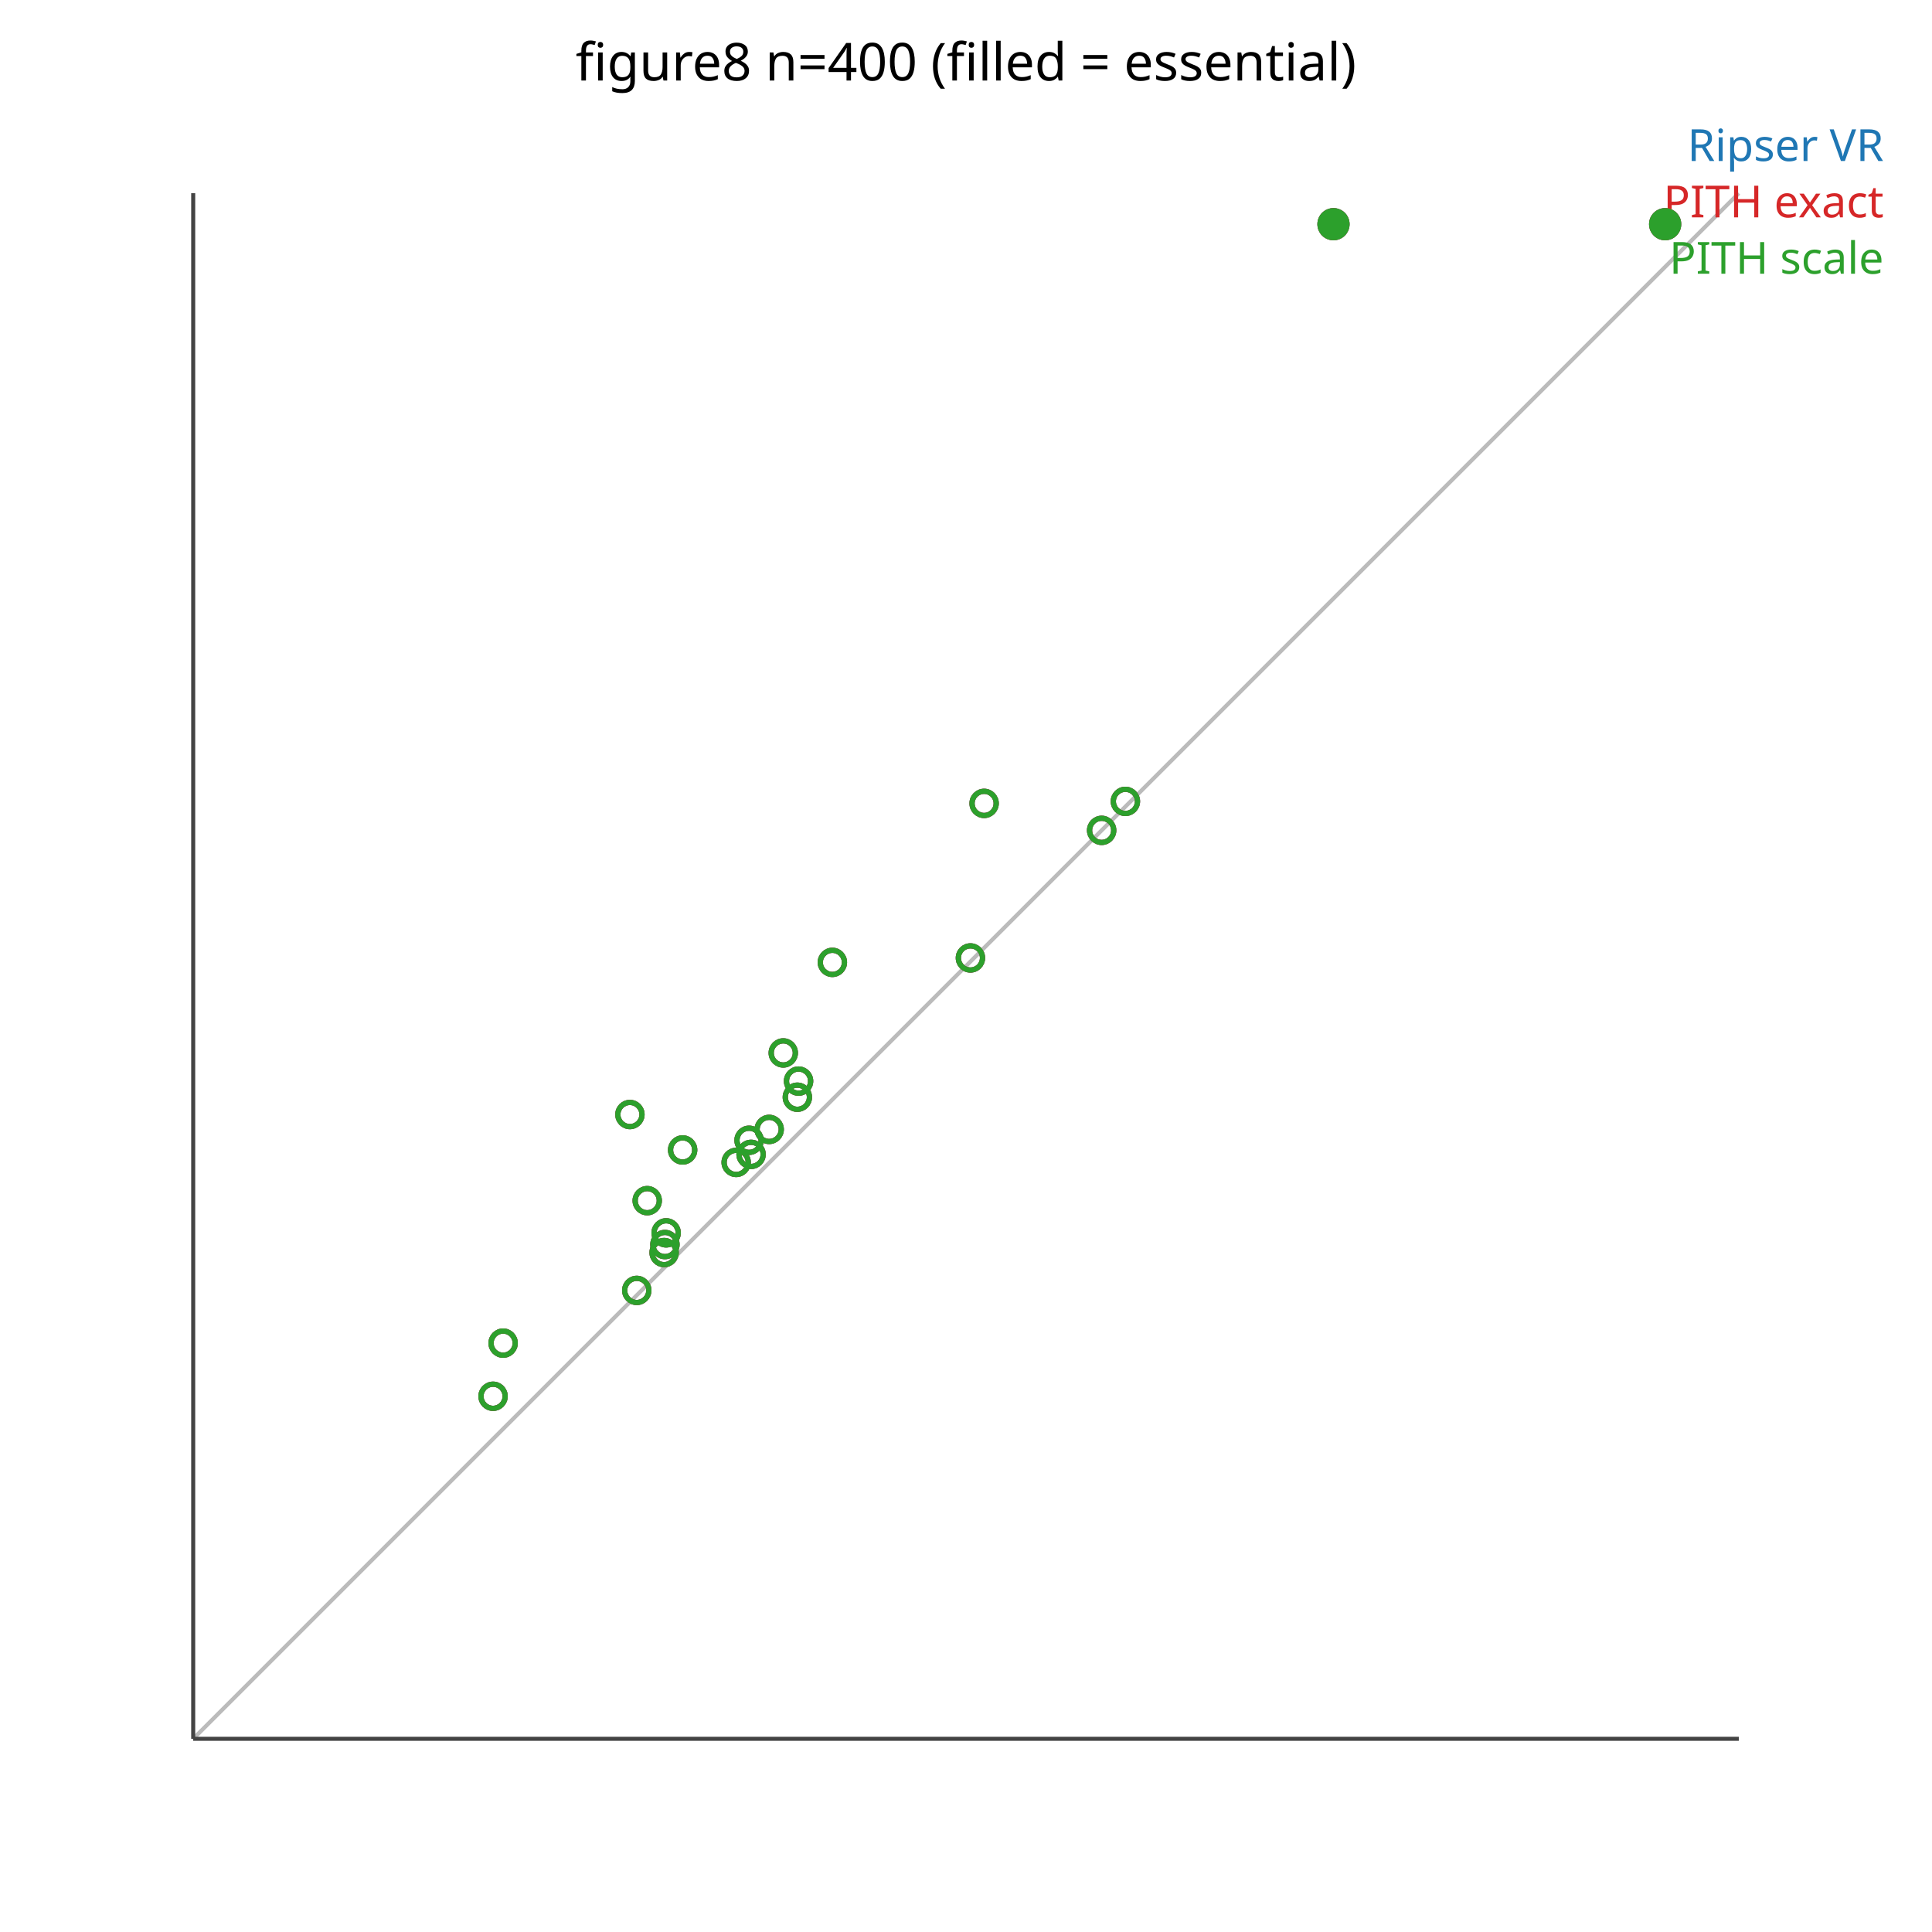
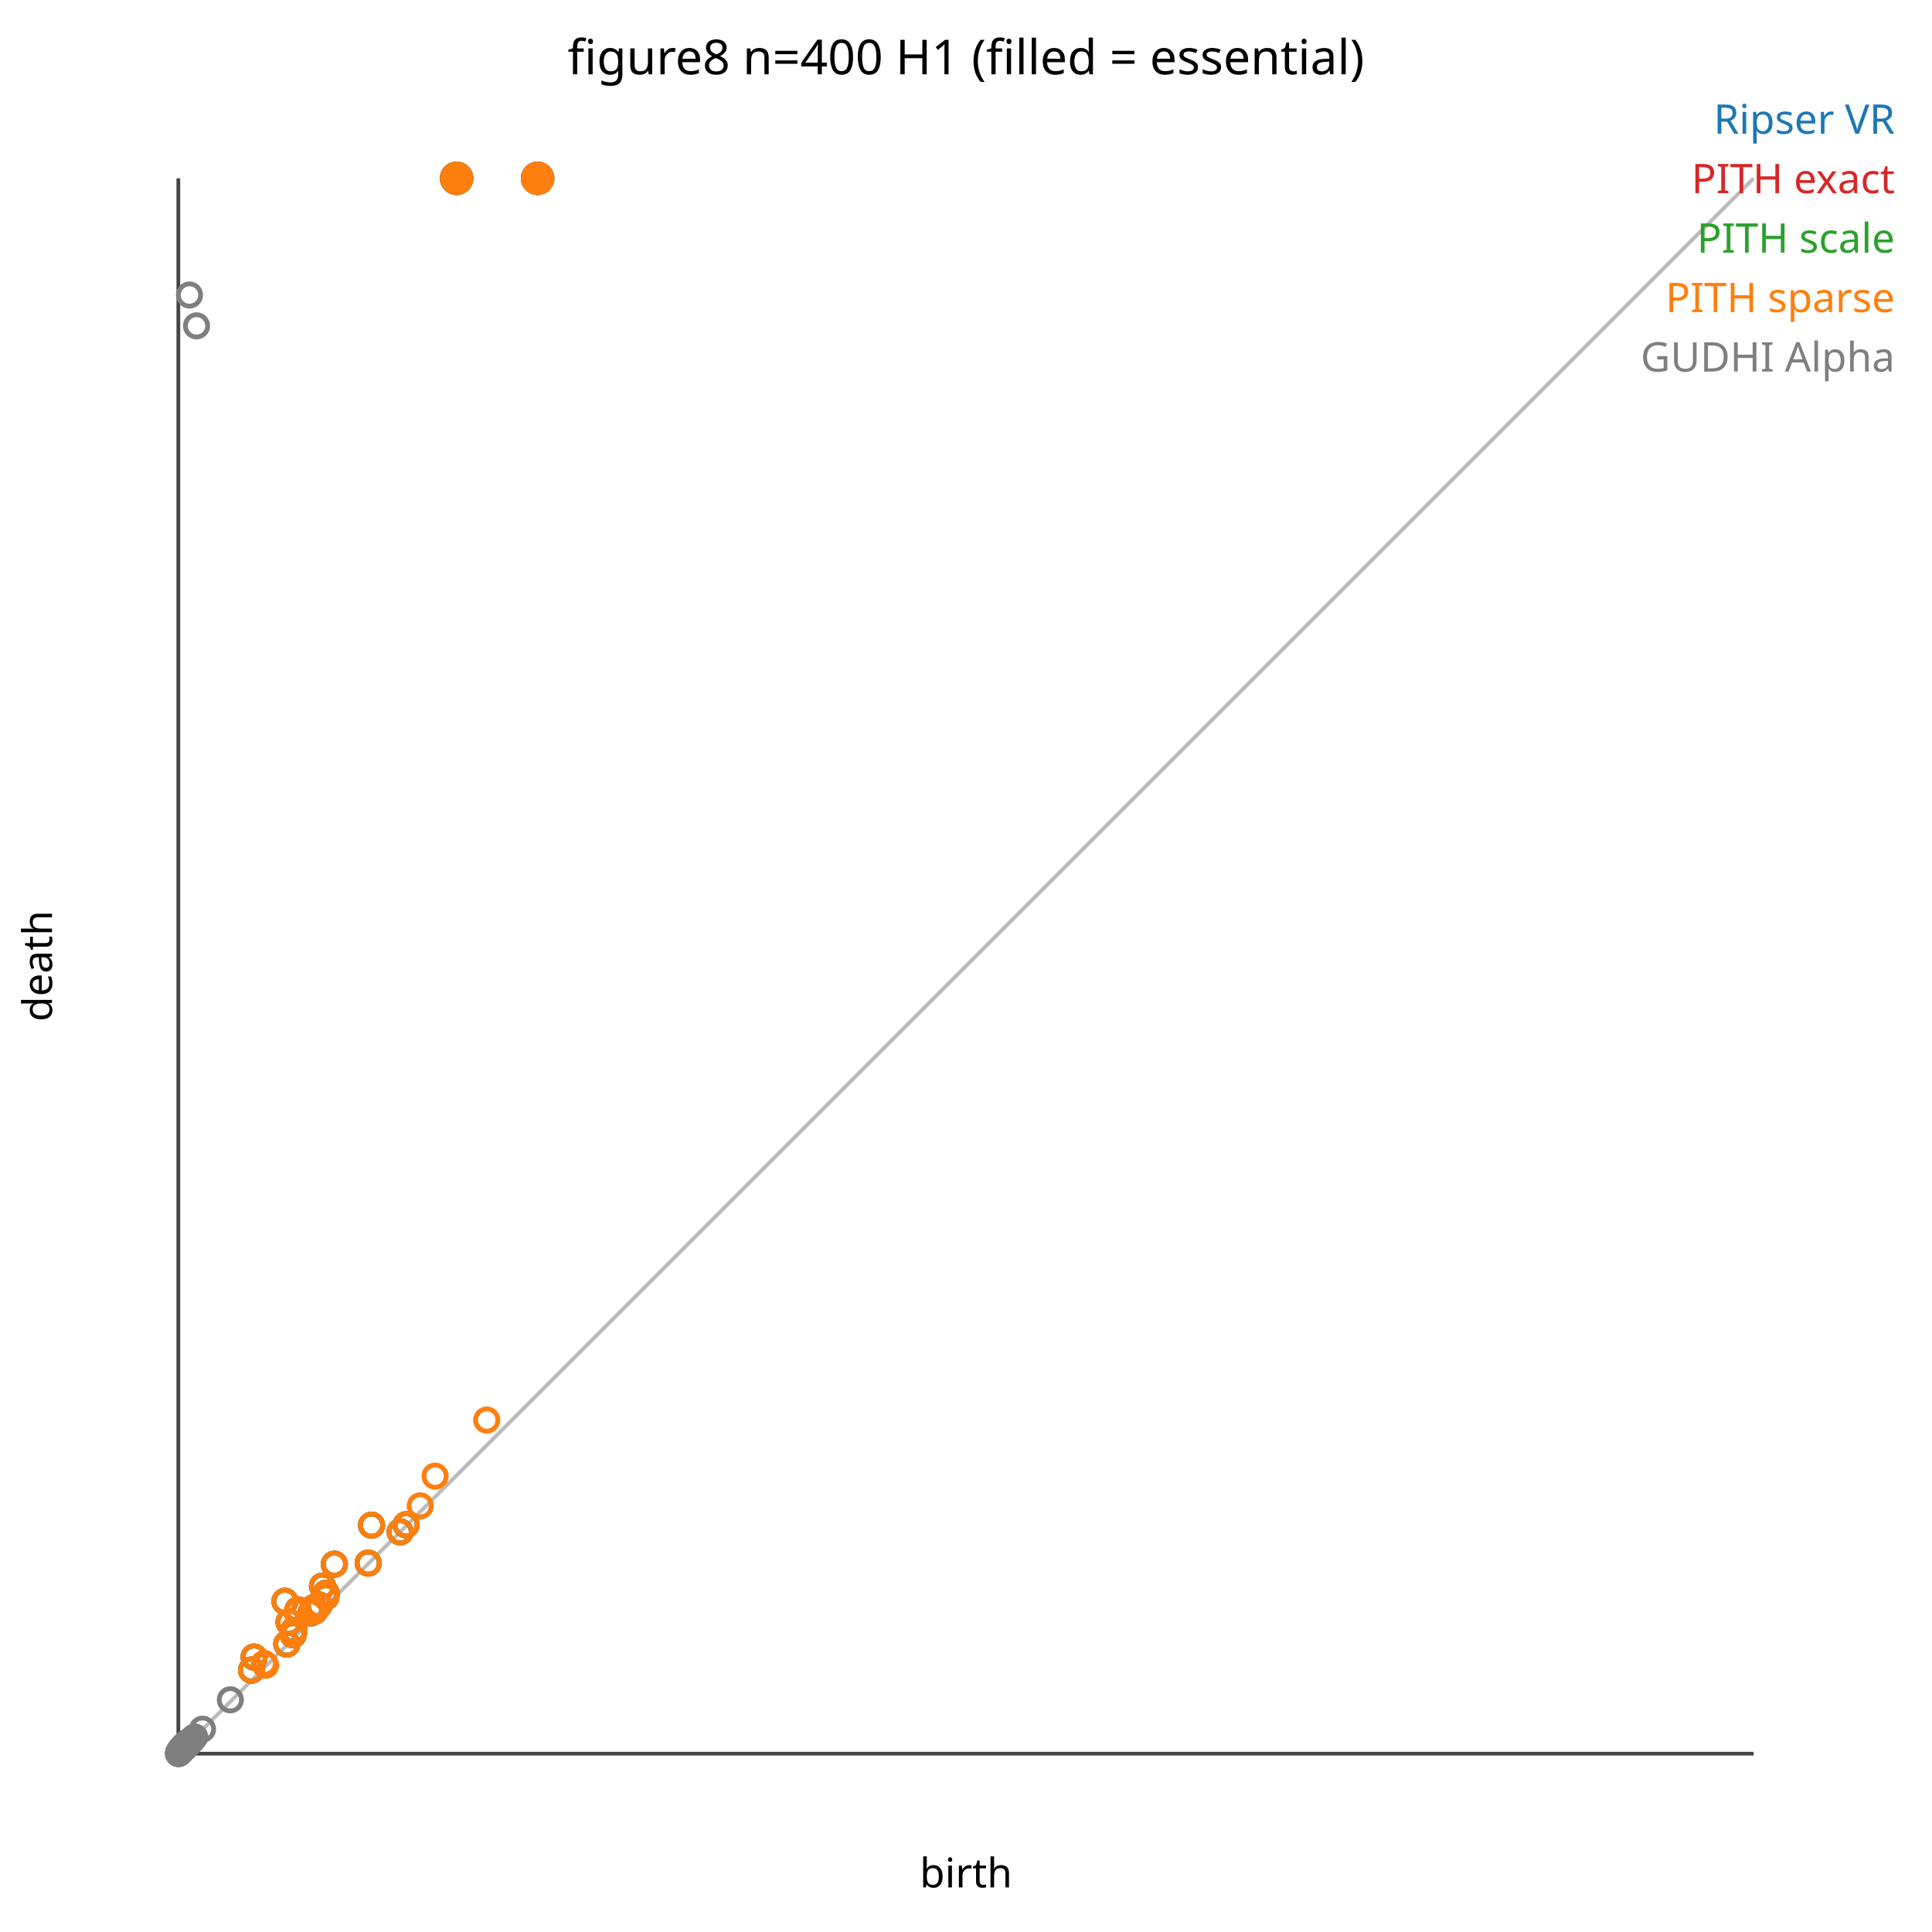
- <svg xmlns="http://www.w3.org/2000/svg" width="480" height="480" font-family="sans-serif">
-   <rect width="480" height="480" fill="white" />
-   <text x="240.0" y="20" text-anchor="middle" font-size="13">figure8 n=400  (filled = essential)</text>
-   <line x1="48.0" y1="432.0" x2="432.0" y2="48.0" stroke="#bbb" />
-   <line x1="48.0" y1="432.0" x2="432.0" y2="432.0" stroke="#444" />
-   <line x1="48.0" y1="432.0" x2="48.0" y2="48.0" stroke="#444" />
-   <circle cx="413.7" cy="55.7" r="4" fill="#1f77b4" />
-   <circle cx="331.3" cy="55.7" r="4" fill="#1f77b4" />
-   <circle cx="279.6" cy="199.1" r="3" fill="none" stroke="#1f77b4" stroke-width="1.3" />
-   <circle cx="273.7" cy="206.3" r="3" fill="none" stroke="#1f77b4" stroke-width="1.3" />
-   <circle cx="244.5" cy="199.6" r="3" fill="none" stroke="#1f77b4" stroke-width="1.3" />
-   <circle cx="241.1" cy="238.0" r="3" fill="none" stroke="#1f77b4" stroke-width="1.3" />
-   <circle cx="206.8" cy="239.1" r="3" fill="none" stroke="#1f77b4" stroke-width="1.3" />
-   <circle cx="198.4" cy="268.6" r="3" fill="none" stroke="#1f77b4" stroke-width="1.3" />
-   <circle cx="198.1" cy="272.6" r="3" fill="none" stroke="#1f77b4" stroke-width="1.3" />
-   <circle cx="194.6" cy="261.6" r="3" fill="none" stroke="#1f77b4" stroke-width="1.3" />
-   <circle cx="191.1" cy="280.6" r="3" fill="none" stroke="#1f77b4" stroke-width="1.3" />
-   <circle cx="186.6" cy="286.8" r="3" fill="none" stroke="#1f77b4" stroke-width="1.3" />
-   <circle cx="186.1" cy="283.3" r="3" fill="none" stroke="#1f77b4" stroke-width="1.3" />
-   <circle cx="182.9" cy="288.8" r="3" fill="none" stroke="#1f77b4" stroke-width="1.3" />
-   <circle cx="169.6" cy="285.7" r="3" fill="none" stroke="#1f77b4" stroke-width="1.3" />
-   <circle cx="165.5" cy="306.3" r="3" fill="none" stroke="#1f77b4" stroke-width="1.3" />
-   <circle cx="165.2" cy="309.2" r="3" fill="none" stroke="#1f77b4" stroke-width="1.3" />
-   <circle cx="165.0" cy="311.2" r="3" fill="none" stroke="#1f77b4" stroke-width="1.3" />
-   <circle cx="160.8" cy="298.3" r="3" fill="none" stroke="#1f77b4" stroke-width="1.3" />
-   <circle cx="158.2" cy="320.6" r="3" fill="none" stroke="#1f77b4" stroke-width="1.3" />
-   <circle cx="156.5" cy="276.9" r="3" fill="none" stroke="#1f77b4" stroke-width="1.3" />
-   <circle cx="125.0" cy="333.7" r="3" fill="none" stroke="#1f77b4" stroke-width="1.3" />
-   <circle cx="122.5" cy="346.9" r="3" fill="none" stroke="#1f77b4" stroke-width="1.3" />
-   <text x="468" y="40" text-anchor="end" font-size="11" fill="#1f77b4">Ripser VR</text>
-   <circle cx="122.5" cy="346.9" r="3" fill="none" stroke="#d62728" stroke-width="1.3" />
-   <circle cx="125.0" cy="333.7" r="3" fill="none" stroke="#d62728" stroke-width="1.3" />
-   <circle cx="156.5" cy="276.9" r="3" fill="none" stroke="#d62728" stroke-width="1.3" />
-   <circle cx="158.2" cy="320.6" r="3" fill="none" stroke="#d62728" stroke-width="1.3" />
-   <circle cx="160.8" cy="298.3" r="3" fill="none" stroke="#d62728" stroke-width="1.3" />
-   <circle cx="165.0" cy="311.2" r="3" fill="none" stroke="#d62728" stroke-width="1.3" />
-   <circle cx="165.2" cy="309.2" r="3" fill="none" stroke="#d62728" stroke-width="1.3" />
-   <circle cx="165.5" cy="306.3" r="3" fill="none" stroke="#d62728" stroke-width="1.3" />
-   <circle cx="169.6" cy="285.7" r="3" fill="none" stroke="#d62728" stroke-width="1.3" />
-   <circle cx="182.9" cy="288.8" r="3" fill="none" stroke="#d62728" stroke-width="1.3" />
-   <circle cx="186.1" cy="283.3" r="3" fill="none" stroke="#d62728" stroke-width="1.3" />
-   <circle cx="186.6" cy="286.8" r="3" fill="none" stroke="#d62728" stroke-width="1.3" />
-   <circle cx="191.1" cy="280.6" r="3" fill="none" stroke="#d62728" stroke-width="1.3" />
-   <circle cx="194.6" cy="261.6" r="3" fill="none" stroke="#d62728" stroke-width="1.3" />
-   <circle cx="198.1" cy="272.6" r="3" fill="none" stroke="#d62728" stroke-width="1.3" />
-   <circle cx="198.4" cy="268.6" r="3" fill="none" stroke="#d62728" stroke-width="1.3" />
-   <circle cx="206.8" cy="239.1" r="3" fill="none" stroke="#d62728" stroke-width="1.3" />
-   <circle cx="241.1" cy="238.0" r="3" fill="none" stroke="#d62728" stroke-width="1.3" />
-   <circle cx="244.5" cy="199.6" r="3" fill="none" stroke="#d62728" stroke-width="1.3" />
-   <circle cx="273.7" cy="206.3" r="3" fill="none" stroke="#d62728" stroke-width="1.3" />
-   <circle cx="279.6" cy="199.1" r="3" fill="none" stroke="#d62728" stroke-width="1.3" />
-   <circle cx="331.3" cy="55.7" r="4" fill="#d62728" />
-   <circle cx="413.7" cy="55.7" r="4" fill="#d62728" />
-   <text x="468" y="54" text-anchor="end" font-size="11" fill="#d62728">PITH exact</text>
-   <circle cx="122.5" cy="346.9" r="3" fill="none" stroke="#2ca02c" stroke-width="1.3" />
-   <circle cx="125.0" cy="333.7" r="3" fill="none" stroke="#2ca02c" stroke-width="1.3" />
-   <circle cx="156.5" cy="276.9" r="3" fill="none" stroke="#2ca02c" stroke-width="1.3" />
-   <circle cx="158.2" cy="320.6" r="3" fill="none" stroke="#2ca02c" stroke-width="1.3" />
-   <circle cx="160.8" cy="298.3" r="3" fill="none" stroke="#2ca02c" stroke-width="1.3" />
-   <circle cx="165.0" cy="311.2" r="3" fill="none" stroke="#2ca02c" stroke-width="1.3" />
-   <circle cx="165.2" cy="309.2" r="3" fill="none" stroke="#2ca02c" stroke-width="1.3" />
-   <circle cx="165.5" cy="306.3" r="3" fill="none" stroke="#2ca02c" stroke-width="1.3" />
-   <circle cx="169.6" cy="285.7" r="3" fill="none" stroke="#2ca02c" stroke-width="1.3" />
-   <circle cx="182.9" cy="288.8" r="3" fill="none" stroke="#2ca02c" stroke-width="1.3" />
-   <circle cx="186.1" cy="283.3" r="3" fill="none" stroke="#2ca02c" stroke-width="1.3" />
-   <circle cx="186.6" cy="286.8" r="3" fill="none" stroke="#2ca02c" stroke-width="1.3" />
-   <circle cx="191.1" cy="280.6" r="3" fill="none" stroke="#2ca02c" stroke-width="1.3" />
-   <circle cx="194.6" cy="261.6" r="3" fill="none" stroke="#2ca02c" stroke-width="1.3" />
-   <circle cx="198.1" cy="272.6" r="3" fill="none" stroke="#2ca02c" stroke-width="1.3" />
-   <circle cx="198.4" cy="268.6" r="3" fill="none" stroke="#2ca02c" stroke-width="1.3" />
-   <circle cx="206.8" cy="239.1" r="3" fill="none" stroke="#2ca02c" stroke-width="1.3" />
-   <circle cx="241.1" cy="238.0" r="3" fill="none" stroke="#2ca02c" stroke-width="1.3" />
-   <circle cx="244.5" cy="199.6" r="3" fill="none" stroke="#2ca02c" stroke-width="1.3" />
-   <circle cx="273.7" cy="206.3" r="3" fill="none" stroke="#2ca02c" stroke-width="1.3" />
-   <circle cx="279.6" cy="199.1" r="3" fill="none" stroke="#2ca02c" stroke-width="1.3" />
-   <circle cx="331.3" cy="55.7" r="4" fill="#2ca02c" />
-   <circle cx="413.7" cy="55.7" r="4" fill="#2ca02c" />
-   <text x="468" y="68" text-anchor="end" font-size="11" fill="#2ca02c">PITH scale</text>
+ <svg xmlns="http://www.w3.org/2000/svg" width="520" height="520" font-family="sans-serif">
+   <rect width="520" height="520" fill="white" />
+   <text x="260.0" y="20" text-anchor="middle" font-size="13">figure8 n=400 H1  (filled = essential)</text>
+   <line x1="48.0" y1="472.0" x2="472.0" y2="48.0" stroke="#bbb" />
+   <line x1="48.0" y1="472.0" x2="472.0" y2="472.0" stroke="#444" />
+   <line x1="48.0" y1="472.0" x2="48.0" y2="48.0" stroke="#444" />
+   <text x="260.0" y="508" text-anchor="middle" font-size="11">birth</text>
+   <text x="14" y="260.0" text-anchor="middle" font-size="11" transform="rotate(-90 14 260.0)">death</text>
+   <circle cx="144.7" cy="48.0" r="4.5" fill="#1f77b4" />
+   <circle cx="122.9" cy="48.0" r="4.5" fill="#1f77b4" />
+   <circle cx="109.3" cy="410.4" r="3" fill="none" stroke="#1f77b4" stroke-width="1.3" />
+   <circle cx="107.7" cy="412.3" r="3" fill="none" stroke="#1f77b4" stroke-width="1.3" />
+   <circle cx="100.0" cy="410.5" r="3" fill="none" stroke="#1f77b4" stroke-width="1.3" />
+   <circle cx="99.1" cy="420.7" r="3" fill="none" stroke="#1f77b4" stroke-width="1.3" />
+   <circle cx="90.0" cy="421.0" r="3" fill="none" stroke="#1f77b4" stroke-width="1.3" />
+   <circle cx="87.8" cy="428.8" r="3" fill="none" stroke="#1f77b4" stroke-width="1.3" />
+   <circle cx="87.7" cy="429.8" r="3" fill="none" stroke="#1f77b4" stroke-width="1.3" />
+   <circle cx="86.8" cy="426.9" r="3" fill="none" stroke="#1f77b4" stroke-width="1.3" />
+   <circle cx="85.9" cy="432.0" r="3" fill="none" stroke="#1f77b4" stroke-width="1.3" />
+   <circle cx="84.7" cy="433.6" r="3" fill="none" stroke="#1f77b4" stroke-width="1.3" />
+   <circle cx="84.5" cy="432.7" r="3" fill="none" stroke="#1f77b4" stroke-width="1.3" />
+   <circle cx="83.7" cy="434.1" r="3" fill="none" stroke="#1f77b4" stroke-width="1.3" />
+   <circle cx="80.2" cy="433.3" r="3" fill="none" stroke="#1f77b4" stroke-width="1.3" />
+   <circle cx="79.1" cy="438.8" r="3" fill="none" stroke="#1f77b4" stroke-width="1.3" />
+   <circle cx="79.0" cy="439.5" r="3" fill="none" stroke="#1f77b4" stroke-width="1.3" />
+   <circle cx="78.9" cy="440.0" r="3" fill="none" stroke="#1f77b4" stroke-width="1.3" />
+   <circle cx="77.8" cy="436.6" r="3" fill="none" stroke="#1f77b4" stroke-width="1.3" />
+   <circle cx="77.2" cy="442.5" r="3" fill="none" stroke="#1f77b4" stroke-width="1.3" />
+   <circle cx="76.7" cy="431.0" r="3" fill="none" stroke="#1f77b4" stroke-width="1.3" />
+   <circle cx="68.4" cy="446.0" r="3" fill="none" stroke="#1f77b4" stroke-width="1.3" />
+   <circle cx="67.7" cy="449.5" r="3" fill="none" stroke="#1f77b4" stroke-width="1.3" />
+   <text x="510" y="36" text-anchor="end" font-size="11" fill="#1f77b4">Ripser VR</text>
+   <circle cx="67.7" cy="449.5" r="3" fill="none" stroke="#d62728" stroke-width="1.3" />
+   <circle cx="68.4" cy="446.0" r="3" fill="none" stroke="#d62728" stroke-width="1.3" />
+   <circle cx="76.7" cy="431.0" r="3" fill="none" stroke="#d62728" stroke-width="1.3" />
+   <circle cx="77.2" cy="442.5" r="3" fill="none" stroke="#d62728" stroke-width="1.3" />
+   <circle cx="77.8" cy="436.6" r="3" fill="none" stroke="#d62728" stroke-width="1.3" />
+   <circle cx="78.9" cy="440.0" r="3" fill="none" stroke="#d62728" stroke-width="1.3" />
+   <circle cx="79.0" cy="439.5" r="3" fill="none" stroke="#d62728" stroke-width="1.3" />
+   <circle cx="79.1" cy="438.8" r="3" fill="none" stroke="#d62728" stroke-width="1.3" />
+   <circle cx="80.2" cy="433.3" r="3" fill="none" stroke="#d62728" stroke-width="1.3" />
+   <circle cx="83.7" cy="434.1" r="3" fill="none" stroke="#d62728" stroke-width="1.3" />
+   <circle cx="84.5" cy="432.7" r="3" fill="none" stroke="#d62728" stroke-width="1.3" />
+   <circle cx="84.7" cy="433.6" r="3" fill="none" stroke="#d62728" stroke-width="1.3" />
+   <circle cx="85.9" cy="432.0" r="3" fill="none" stroke="#d62728" stroke-width="1.3" />
+   <circle cx="86.8" cy="426.9" r="3" fill="none" stroke="#d62728" stroke-width="1.3" />
+   <circle cx="87.7" cy="429.8" r="3" fill="none" stroke="#d62728" stroke-width="1.3" />
+   <circle cx="87.8" cy="428.8" r="3" fill="none" stroke="#d62728" stroke-width="1.3" />
+   <circle cx="90.0" cy="421.0" r="3" fill="none" stroke="#d62728" stroke-width="1.3" />
+   <circle cx="99.1" cy="420.7" r="3" fill="none" stroke="#d62728" stroke-width="1.3" />
+   <circle cx="100.0" cy="410.5" r="3" fill="none" stroke="#d62728" stroke-width="1.3" />
+   <circle cx="107.7" cy="412.3" r="3" fill="none" stroke="#d62728" stroke-width="1.3" />
+   <circle cx="109.3" cy="410.4" r="3" fill="none" stroke="#d62728" stroke-width="1.3" />
+   <circle cx="122.9" cy="48.0" r="4.5" fill="#d62728" />
+   <circle cx="144.7" cy="48.0" r="4.5" fill="#d62728" />
+   <text x="510" y="52" text-anchor="end" font-size="11" fill="#d62728">PITH exact</text>
+   <circle cx="67.7" cy="449.5" r="3" fill="none" stroke="#2ca02c" stroke-width="1.3" />
+   <circle cx="68.4" cy="446.0" r="3" fill="none" stroke="#2ca02c" stroke-width="1.3" />
+   <circle cx="76.7" cy="431.0" r="3" fill="none" stroke="#2ca02c" stroke-width="1.3" />
+   <circle cx="77.2" cy="442.5" r="3" fill="none" stroke="#2ca02c" stroke-width="1.3" />
+   <circle cx="77.8" cy="436.6" r="3" fill="none" stroke="#2ca02c" stroke-width="1.3" />
+   <circle cx="78.9" cy="440.0" r="3" fill="none" stroke="#2ca02c" stroke-width="1.3" />
+   <circle cx="79.0" cy="439.5" r="3" fill="none" stroke="#2ca02c" stroke-width="1.3" />
+   <circle cx="79.1" cy="438.8" r="3" fill="none" stroke="#2ca02c" stroke-width="1.3" />
+   <circle cx="80.2" cy="433.3" r="3" fill="none" stroke="#2ca02c" stroke-width="1.3" />
+   <circle cx="83.7" cy="434.1" r="3" fill="none" stroke="#2ca02c" stroke-width="1.3" />
+   <circle cx="84.5" cy="432.7" r="3" fill="none" stroke="#2ca02c" stroke-width="1.3" />
+   <circle cx="84.7" cy="433.6" r="3" fill="none" stroke="#2ca02c" stroke-width="1.3" />
+   <circle cx="85.9" cy="432.0" r="3" fill="none" stroke="#2ca02c" stroke-width="1.3" />
+   <circle cx="86.8" cy="426.9" r="3" fill="none" stroke="#2ca02c" stroke-width="1.3" />
+   <circle cx="87.7" cy="429.8" r="3" fill="none" stroke="#2ca02c" stroke-width="1.3" />
+   <circle cx="87.8" cy="428.8" r="3" fill="none" stroke="#2ca02c" stroke-width="1.3" />
+   <circle cx="90.0" cy="421.0" r="3" fill="none" stroke="#2ca02c" stroke-width="1.3" />
+   <circle cx="99.1" cy="420.7" r="3" fill="none" stroke="#2ca02c" stroke-width="1.3" />
+   <circle cx="100.0" cy="410.5" r="3" fill="none" stroke="#2ca02c" stroke-width="1.3" />
+   <circle cx="107.7" cy="412.3" r="3" fill="none" stroke="#2ca02c" stroke-width="1.3" />
+   <circle cx="109.3" cy="410.4" r="3" fill="none" stroke="#2ca02c" stroke-width="1.3" />
+   <circle cx="122.9" cy="48.0" r="4.5" fill="#2ca02c" />
+   <circle cx="144.7" cy="48.0" r="4.5" fill="#2ca02c" />
+   <text x="510" y="68" text-anchor="end" font-size="11" fill="#2ca02c">PITH scale</text>
+   <circle cx="67.7" cy="449.5" r="3" fill="none" stroke="#ff7f0e" stroke-width="1.3" />
+   <circle cx="68.4" cy="446.0" r="3" fill="none" stroke="#ff7f0e" stroke-width="1.3" />
+   <circle cx="71.1" cy="447.7" r="3" fill="none" stroke="#ff7f0e" stroke-width="1.3" />
+   <circle cx="71.5" cy="448.2" r="3" fill="none" stroke="#ff7f0e" stroke-width="1.3" />
+   <circle cx="76.7" cy="431.0" r="3" fill="none" stroke="#ff7f0e" stroke-width="1.3" />
+   <circle cx="77.2" cy="442.5" r="3" fill="none" stroke="#ff7f0e" stroke-width="1.3" />
+   <circle cx="77.8" cy="436.6" r="3" fill="none" stroke="#ff7f0e" stroke-width="1.3" />
+   <circle cx="78.9" cy="440.0" r="3" fill="none" stroke="#ff7f0e" stroke-width="1.3" />
+   <circle cx="79.0" cy="439.5" r="3" fill="none" stroke="#ff7f0e" stroke-width="1.3" />
+   <circle cx="79.1" cy="438.8" r="3" fill="none" stroke="#ff7f0e" stroke-width="1.3" />
+   <circle cx="79.9" cy="434.0" r="3" fill="none" stroke="#ff7f0e" stroke-width="1.3" />
+   <circle cx="80.2" cy="433.3" r="3" fill="none" stroke="#ff7f0e" stroke-width="1.3" />
+   <circle cx="83.7" cy="434.1" r="3" fill="none" stroke="#ff7f0e" stroke-width="1.3" />
+   <circle cx="84.5" cy="432.7" r="3" fill="none" stroke="#ff7f0e" stroke-width="1.3" />
+   <circle cx="84.7" cy="433.6" r="3" fill="none" stroke="#ff7f0e" stroke-width="1.3" />
+   <circle cx="85.9" cy="432.0" r="3" fill="none" stroke="#ff7f0e" stroke-width="1.3" />
+   <circle cx="86.8" cy="426.9" r="3" fill="none" stroke="#ff7f0e" stroke-width="1.3" />
+   <circle cx="87.7" cy="429.8" r="3" fill="none" stroke="#ff7f0e" stroke-width="1.3" />
+   <circle cx="87.8" cy="428.8" r="3" fill="none" stroke="#ff7f0e" stroke-width="1.3" />
+   <circle cx="90.0" cy="421.0" r="3" fill="none" stroke="#ff7f0e" stroke-width="1.3" />
+   <circle cx="99.1" cy="420.7" r="3" fill="none" stroke="#ff7f0e" stroke-width="1.3" />
+   <circle cx="100.0" cy="410.5" r="3" fill="none" stroke="#ff7f0e" stroke-width="1.3" />
+   <circle cx="107.7" cy="412.3" r="3" fill="none" stroke="#ff7f0e" stroke-width="1.3" />
+   <circle cx="109.3" cy="410.4" r="3" fill="none" stroke="#ff7f0e" stroke-width="1.3" />
+   <circle cx="113.1" cy="405.3" r="3" fill="none" stroke="#ff7f0e" stroke-width="1.3" />
+   <circle cx="117.1" cy="397.3" r="3" fill="none" stroke="#ff7f0e" stroke-width="1.3" />
+   <circle cx="122.9" cy="48.0" r="4.5" fill="#ff7f0e" />
+   <circle cx="131.0" cy="382.2" r="3" fill="none" stroke="#ff7f0e" stroke-width="1.3" />
+   <circle cx="144.7" cy="48.0" r="4.5" fill="#ff7f0e" />
+   <text x="510" y="84" text-anchor="end" font-size="11" fill="#ff7f0e">PITH sparse</text>
+   <circle cx="51.0" cy="79.4" r="3" fill="none" stroke="#7f7f7f" stroke-width="1.3" />
+   <circle cx="52.9" cy="87.7" r="3" fill="none" stroke="#7f7f7f" stroke-width="1.3" />
+   <circle cx="49.4" cy="469.9" r="3" fill="none" stroke="#7f7f7f" stroke-width="1.3" />
+   <circle cx="48.9" cy="470.5" r="3" fill="none" stroke="#7f7f7f" stroke-width="1.3" />
+   <circle cx="62.0" cy="457.5" r="3" fill="none" stroke="#7f7f7f" stroke-width="1.3" />
+   <circle cx="50.5" cy="468.9" r="3" fill="none" stroke="#7f7f7f" stroke-width="1.3" />
+   <circle cx="48.4" cy="471.1" r="3" fill="none" stroke="#7f7f7f" stroke-width="1.3" />
+   <circle cx="50.0" cy="469.6" r="3" fill="none" stroke="#7f7f7f" stroke-width="1.3" />
+   <circle cx="49.9" cy="469.6" r="3" fill="none" stroke="#7f7f7f" stroke-width="1.3" />
+   <circle cx="48.8" cy="470.8" r="3" fill="none" stroke="#7f7f7f" stroke-width="1.3" />
+   <circle cx="49.4" cy="470.3" r="3" fill="none" stroke="#7f7f7f" stroke-width="1.3" />
+   <circle cx="48.5" cy="471.1" r="3" fill="none" stroke="#7f7f7f" stroke-width="1.3" />
+   <circle cx="49.0" cy="470.7" r="3" fill="none" stroke="#7f7f7f" stroke-width="1.3" />
+   <circle cx="48.7" cy="471.1" r="3" fill="none" stroke="#7f7f7f" stroke-width="1.3" />
+   <circle cx="49.2" cy="470.6" r="3" fill="none" stroke="#7f7f7f" stroke-width="1.3" />
+   <circle cx="48.8" cy="470.9" r="3" fill="none" stroke="#7f7f7f" stroke-width="1.3" />
+   <circle cx="49.9" cy="469.9" r="3" fill="none" stroke="#7f7f7f" stroke-width="1.3" />
+   <circle cx="48.5" cy="471.3" r="3" fill="none" stroke="#7f7f7f" stroke-width="1.3" />
+   <circle cx="48.7" cy="471.1" r="3" fill="none" stroke="#7f7f7f" stroke-width="1.3" />
+   <circle cx="48.2" cy="471.6" r="3" fill="none" stroke="#7f7f7f" stroke-width="1.3" />
+   <circle cx="49.2" cy="470.6" r="3" fill="none" stroke="#7f7f7f" stroke-width="1.3" />
+   <circle cx="48.8" cy="471.1" r="3" fill="none" stroke="#7f7f7f" stroke-width="1.3" />
+   <circle cx="49.6" cy="470.3" r="3" fill="none" stroke="#7f7f7f" stroke-width="1.3" />
+   <circle cx="48.5" cy="471.4" r="3" fill="none" stroke="#7f7f7f" stroke-width="1.3" />
+   <circle cx="48.5" cy="471.4" r="3" fill="none" stroke="#7f7f7f" stroke-width="1.3" />
+   <circle cx="48.7" cy="471.2" r="3" fill="none" stroke="#7f7f7f" stroke-width="1.3" />
+   <circle cx="50.7" cy="469.1" r="3" fill="none" stroke="#7f7f7f" stroke-width="1.3" />
+   <circle cx="52.0" cy="467.9" r="3" fill="none" stroke="#7f7f7f" stroke-width="1.3" />
+   <circle cx="48.6" cy="471.3" r="3" fill="none" stroke="#7f7f7f" stroke-width="1.3" />
+   <circle cx="48.5" cy="471.4" r="3" fill="none" stroke="#7f7f7f" stroke-width="1.3" />
+   <circle cx="48.8" cy="471.1" r="3" fill="none" stroke="#7f7f7f" stroke-width="1.3" />
+   <circle cx="49.4" cy="470.5" r="3" fill="none" stroke="#7f7f7f" stroke-width="1.3" />
+   <circle cx="48.9" cy="471.0" r="3" fill="none" stroke="#7f7f7f" stroke-width="1.3" />
+   <circle cx="49.0" cy="470.9" r="3" fill="none" stroke="#7f7f7f" stroke-width="1.3" />
+   <circle cx="49.7" cy="470.3" r="3" fill="none" stroke="#7f7f7f" stroke-width="1.3" />
+   <circle cx="48.2" cy="471.7" r="3" fill="none" stroke="#7f7f7f" stroke-width="1.3" />
+   <circle cx="48.5" cy="471.4" r="3" fill="none" stroke="#7f7f7f" stroke-width="1.3" />
+   <circle cx="48.7" cy="471.2" r="3" fill="none" stroke="#7f7f7f" stroke-width="1.3" />
+   <circle cx="48.7" cy="471.2" r="3" fill="none" stroke="#7f7f7f" stroke-width="1.3" />
+   <circle cx="49.1" cy="470.8" r="3" fill="none" stroke="#7f7f7f" stroke-width="1.3" />
+   <circle cx="50.4" cy="469.6" r="3" fill="none" stroke="#7f7f7f" stroke-width="1.3" />
+   <circle cx="48.4" cy="471.5" r="3" fill="none" stroke="#7f7f7f" stroke-width="1.3" />
+   <circle cx="49.6" cy="470.3" r="3" fill="none" stroke="#7f7f7f" stroke-width="1.3" />
+   <circle cx="48.6" cy="471.3" r="3" fill="none" stroke="#7f7f7f" stroke-width="1.3" />
+   <circle cx="48.6" cy="471.4" r="3" fill="none" stroke="#7f7f7f" stroke-width="1.3" />
+   <circle cx="48.4" cy="471.5" r="3" fill="none" stroke="#7f7f7f" stroke-width="1.3" />
+   <circle cx="48.7" cy="471.3" r="3" fill="none" stroke="#7f7f7f" stroke-width="1.3" />
+   <circle cx="48.8" cy="471.2" r="3" fill="none" stroke="#7f7f7f" stroke-width="1.3" />
+   <circle cx="52.4" cy="467.5" r="3" fill="none" stroke="#7f7f7f" stroke-width="1.3" />
+   <circle cx="50.1" cy="469.9" r="3" fill="none" stroke="#7f7f7f" stroke-width="1.3" />
+   <circle cx="48.5" cy="471.5" r="3" fill="none" stroke="#7f7f7f" stroke-width="1.3" />
+   <circle cx="48.3" cy="471.7" r="3" fill="none" stroke="#7f7f7f" stroke-width="1.3" />
+   <circle cx="49.1" cy="470.8" r="3" fill="none" stroke="#7f7f7f" stroke-width="1.3" />
+   <circle cx="51.8" cy="468.1" r="3" fill="none" stroke="#7f7f7f" stroke-width="1.3" />
+   <circle cx="49.0" cy="470.9" r="3" fill="none" stroke="#7f7f7f" stroke-width="1.3" />
+   <circle cx="49.0" cy="471.0" r="3" fill="none" stroke="#7f7f7f" stroke-width="1.3" />
+   <circle cx="48.7" cy="471.2" r="3" fill="none" stroke="#7f7f7f" stroke-width="1.3" />
+   <circle cx="48.8" cy="471.2" r="3" fill="none" stroke="#7f7f7f" stroke-width="1.3" />
+   <circle cx="48.5" cy="471.4" r="3" fill="none" stroke="#7f7f7f" stroke-width="1.3" />
+   <circle cx="49.1" cy="470.8" r="3" fill="none" stroke="#7f7f7f" stroke-width="1.3" />
+   <circle cx="48.9" cy="471.0" r="3" fill="none" stroke="#7f7f7f" stroke-width="1.3" />
+   <circle cx="50.6" cy="469.3" r="3" fill="none" stroke="#7f7f7f" stroke-width="1.3" />
+   <circle cx="48.9" cy="471.0" r="3" fill="none" stroke="#7f7f7f" stroke-width="1.3" />
+   <circle cx="49.0" cy="471.0" r="3" fill="none" stroke="#7f7f7f" stroke-width="1.3" />
+   <circle cx="48.8" cy="471.1" r="3" fill="none" stroke="#7f7f7f" stroke-width="1.3" />
+   <circle cx="49.0" cy="471.0" r="3" fill="none" stroke="#7f7f7f" stroke-width="1.3" />
+   <circle cx="48.9" cy="471.0" r="3" fill="none" stroke="#7f7f7f" stroke-width="1.3" />
+   <circle cx="50.2" cy="469.7" r="3" fill="none" stroke="#7f7f7f" stroke-width="1.3" />
+   <circle cx="48.4" cy="471.6" r="3" fill="none" stroke="#7f7f7f" stroke-width="1.3" />
+   <circle cx="50.0" cy="470.0" r="3" fill="none" stroke="#7f7f7f" stroke-width="1.3" />
+   <circle cx="48.8" cy="471.1" r="3" fill="none" stroke="#7f7f7f" stroke-width="1.3" />
+   <circle cx="49.3" cy="470.7" r="3" fill="none" stroke="#7f7f7f" stroke-width="1.3" />
+   <circle cx="48.2" cy="471.8" r="3" fill="none" stroke="#7f7f7f" stroke-width="1.3" />
+   <circle cx="48.8" cy="471.1" r="3" fill="none" stroke="#7f7f7f" stroke-width="1.3" />
+   <circle cx="48.3" cy="471.7" r="3" fill="none" stroke="#7f7f7f" stroke-width="1.3" />
+   <circle cx="49.6" cy="470.3" r="3" fill="none" stroke="#7f7f7f" stroke-width="1.3" />
+   <circle cx="48.7" cy="471.3" r="3" fill="none" stroke="#7f7f7f" stroke-width="1.3" />
+   <circle cx="51.1" cy="468.9" r="3" fill="none" stroke="#7f7f7f" stroke-width="1.3" />
+   <circle cx="48.3" cy="471.6" r="3" fill="none" stroke="#7f7f7f" stroke-width="1.3" />
+   <circle cx="48.5" cy="471.4" r="3" fill="none" stroke="#7f7f7f" stroke-width="1.3" />
+   <circle cx="48.4" cy="471.6" r="3" fill="none" stroke="#7f7f7f" stroke-width="1.3" />
+   <circle cx="48.9" cy="471.0" r="3" fill="none" stroke="#7f7f7f" stroke-width="1.3" />
+   <circle cx="48.7" cy="471.3" r="3" fill="none" stroke="#7f7f7f" stroke-width="1.3" />
+   <circle cx="48.3" cy="471.6" r="3" fill="none" stroke="#7f7f7f" stroke-width="1.3" />
+   <circle cx="48.2" cy="471.8" r="3" fill="none" stroke="#7f7f7f" stroke-width="1.3" />
+   <circle cx="50.0" cy="470.0" r="3" fill="none" stroke="#7f7f7f" stroke-width="1.3" />
+   <circle cx="48.3" cy="471.7" r="3" fill="none" stroke="#7f7f7f" stroke-width="1.3" />
+   <circle cx="48.5" cy="471.5" r="3" fill="none" stroke="#7f7f7f" stroke-width="1.3" />
+   <circle cx="48.1" cy="471.9" r="3" fill="none" stroke="#7f7f7f" stroke-width="1.3" />
+   <circle cx="48.3" cy="471.7" r="3" fill="none" stroke="#7f7f7f" stroke-width="1.3" />
+   <circle cx="48.8" cy="471.2" r="3" fill="none" stroke="#7f7f7f" stroke-width="1.3" />
+   <circle cx="49.8" cy="470.1" r="3" fill="none" stroke="#7f7f7f" stroke-width="1.3" />
+   <circle cx="49.2" cy="470.8" r="3" fill="none" stroke="#7f7f7f" stroke-width="1.3" />
+   <circle cx="48.7" cy="471.3" r="3" fill="none" stroke="#7f7f7f" stroke-width="1.3" />
+   <circle cx="50.1" cy="469.8" r="3" fill="none" stroke="#7f7f7f" stroke-width="1.3" />
+   <circle cx="48.4" cy="471.5" r="3" fill="none" stroke="#7f7f7f" stroke-width="1.3" />
+   <circle cx="48.4" cy="471.6" r="3" fill="none" stroke="#7f7f7f" stroke-width="1.3" />
+   <circle cx="48.5" cy="471.5" r="3" fill="none" stroke="#7f7f7f" stroke-width="1.3" />
+   <circle cx="48.8" cy="471.2" r="3" fill="none" stroke="#7f7f7f" stroke-width="1.3" />
+   <circle cx="48.4" cy="471.6" r="3" fill="none" stroke="#7f7f7f" stroke-width="1.3" />
+   <circle cx="49.4" cy="470.6" r="3" fill="none" stroke="#7f7f7f" stroke-width="1.3" />
+   <circle cx="50.4" cy="469.5" r="3" fill="none" stroke="#7f7f7f" stroke-width="1.3" />
+   <circle cx="48.5" cy="471.5" r="3" fill="none" stroke="#7f7f7f" stroke-width="1.3" />
+   <circle cx="50.8" cy="469.2" r="3" fill="none" stroke="#7f7f7f" stroke-width="1.3" />
+   <circle cx="48.4" cy="471.5" r="3" fill="none" stroke="#7f7f7f" stroke-width="1.3" />
+   <circle cx="48.8" cy="471.1" r="3" fill="none" stroke="#7f7f7f" stroke-width="1.3" />
+   <circle cx="48.2" cy="471.8" r="3" fill="none" stroke="#7f7f7f" stroke-width="1.3" />
+   <circle cx="48.1" cy="471.9" r="3" fill="none" stroke="#7f7f7f" stroke-width="1.3" />
+   <circle cx="48.5" cy="471.5" r="3" fill="none" stroke="#7f7f7f" stroke-width="1.3" />
+   <circle cx="49.4" cy="470.6" r="3" fill="none" stroke="#7f7f7f" stroke-width="1.3" />
+   <circle cx="48.3" cy="471.7" r="3" fill="none" stroke="#7f7f7f" stroke-width="1.3" />
+   <circle cx="50.2" cy="469.8" r="3" fill="none" stroke="#7f7f7f" stroke-width="1.3" />
+   <circle cx="49.0" cy="470.9" r="3" fill="none" stroke="#7f7f7f" stroke-width="1.3" />
+   <circle cx="49.5" cy="470.5" r="3" fill="none" stroke="#7f7f7f" stroke-width="1.3" />
+   <circle cx="48.1" cy="471.9" r="3" fill="none" stroke="#7f7f7f" stroke-width="1.3" />
+   <circle cx="48.3" cy="471.7" r="3" fill="none" stroke="#7f7f7f" stroke-width="1.3" />
+   <circle cx="48.5" cy="471.5" r="3" fill="none" stroke="#7f7f7f" stroke-width="1.3" />
+   <circle cx="48.3" cy="471.7" r="3" fill="none" stroke="#7f7f7f" stroke-width="1.3" />
+   <circle cx="48.4" cy="471.5" r="3" fill="none" stroke="#7f7f7f" stroke-width="1.3" />
+   <circle cx="49.2" cy="470.8" r="3" fill="none" stroke="#7f7f7f" stroke-width="1.3" />
+   <circle cx="48.5" cy="471.4" r="3" fill="none" stroke="#7f7f7f" stroke-width="1.3" />
+   <circle cx="48.4" cy="471.6" r="3" fill="none" stroke="#7f7f7f" stroke-width="1.3" />
+   <circle cx="49.4" cy="470.6" r="3" fill="none" stroke="#7f7f7f" stroke-width="1.3" />
+   <circle cx="50.9" cy="469.1" r="3" fill="none" stroke="#7f7f7f" stroke-width="1.3" />
+   <circle cx="48.8" cy="471.2" r="3" fill="none" stroke="#7f7f7f" stroke-width="1.3" />
+   <circle cx="48.8" cy="471.2" r="3" fill="none" stroke="#7f7f7f" stroke-width="1.3" />
+   <circle cx="48.7" cy="471.3" r="3" fill="none" stroke="#7f7f7f" stroke-width="1.3" />
+   <circle cx="48.4" cy="471.6" r="3" fill="none" stroke="#7f7f7f" stroke-width="1.3" />
+   <circle cx="48.8" cy="471.2" r="3" fill="none" stroke="#7f7f7f" stroke-width="1.3" />
+   <circle cx="50.0" cy="470.0" r="3" fill="none" stroke="#7f7f7f" stroke-width="1.3" />
+   <circle cx="48.9" cy="471.1" r="3" fill="none" stroke="#7f7f7f" stroke-width="1.3" />
+   <circle cx="54.5" cy="465.4" r="3" fill="none" stroke="#7f7f7f" stroke-width="1.3" />
+   <circle cx="50.2" cy="469.7" r="3" fill="none" stroke="#7f7f7f" stroke-width="1.3" />
+   <circle cx="48.9" cy="471.1" r="3" fill="none" stroke="#7f7f7f" stroke-width="1.3" />
+   <circle cx="49.1" cy="470.9" r="3" fill="none" stroke="#7f7f7f" stroke-width="1.3" />
+   <circle cx="51.7" cy="468.3" r="3" fill="none" stroke="#7f7f7f" stroke-width="1.3" />
+   <circle cx="48.5" cy="471.5" r="3" fill="none" stroke="#7f7f7f" stroke-width="1.3" />
+   <circle cx="49.4" cy="470.6" r="3" fill="none" stroke="#7f7f7f" stroke-width="1.3" />
+   <circle cx="48.9" cy="471.1" r="3" fill="none" stroke="#7f7f7f" stroke-width="1.3" />
+   <circle cx="48.4" cy="471.6" r="3" fill="none" stroke="#7f7f7f" stroke-width="1.3" />
+   <circle cx="51.8" cy="468.2" r="3" fill="none" stroke="#7f7f7f" stroke-width="1.3" />
+   <circle cx="48.4" cy="471.6" r="3" fill="none" stroke="#7f7f7f" stroke-width="1.3" />
+   <circle cx="50.4" cy="469.6" r="3" fill="none" stroke="#7f7f7f" stroke-width="1.3" />
+   <circle cx="49.6" cy="470.4" r="3" fill="none" stroke="#7f7f7f" stroke-width="1.3" />
+   <circle cx="49.2" cy="470.8" r="3" fill="none" stroke="#7f7f7f" stroke-width="1.3" />
+   <circle cx="48.8" cy="471.2" r="3" fill="none" stroke="#7f7f7f" stroke-width="1.3" />
+   <circle cx="50.4" cy="469.6" r="3" fill="none" stroke="#7f7f7f" stroke-width="1.3" />
+   <circle cx="48.1" cy="471.9" r="3" fill="none" stroke="#7f7f7f" stroke-width="1.3" />
+   <circle cx="48.3" cy="471.7" r="3" fill="none" stroke="#7f7f7f" stroke-width="1.3" />
+   <circle cx="48.3" cy="471.7" r="3" fill="none" stroke="#7f7f7f" stroke-width="1.3" />
+   <circle cx="48.8" cy="471.2" r="3" fill="none" stroke="#7f7f7f" stroke-width="1.3" />
+   <circle cx="48.9" cy="471.1" r="3" fill="none" stroke="#7f7f7f" stroke-width="1.3" />
+   <circle cx="49.4" cy="470.6" r="3" fill="none" stroke="#7f7f7f" stroke-width="1.3" />
+   <circle cx="48.2" cy="471.8" r="3" fill="none" stroke="#7f7f7f" stroke-width="1.3" />
+   <circle cx="48.7" cy="471.3" r="3" fill="none" stroke="#7f7f7f" stroke-width="1.3" />
+   <circle cx="48.8" cy="471.2" r="3" fill="none" stroke="#7f7f7f" stroke-width="1.3" />
+   <circle cx="48.5" cy="471.5" r="3" fill="none" stroke="#7f7f7f" stroke-width="1.3" />
+   <circle cx="48.4" cy="471.6" r="3" fill="none" stroke="#7f7f7f" stroke-width="1.3" />
+   <circle cx="48.3" cy="471.7" r="3" fill="none" stroke="#7f7f7f" stroke-width="1.3" />
+   <circle cx="48.5" cy="471.5" r="3" fill="none" stroke="#7f7f7f" stroke-width="1.3" />
+   <circle cx="48.2" cy="471.8" r="3" fill="none" stroke="#7f7f7f" stroke-width="1.3" />
+   <circle cx="48.1" cy="471.9" r="3" fill="none" stroke="#7f7f7f" stroke-width="1.3" />
+   <circle cx="49.3" cy="470.7" r="3" fill="none" stroke="#7f7f7f" stroke-width="1.3" />
+   <circle cx="49.3" cy="470.7" r="3" fill="none" stroke="#7f7f7f" stroke-width="1.3" />
+   <circle cx="48.3" cy="471.7" r="3" fill="none" stroke="#7f7f7f" stroke-width="1.3" />
+   <circle cx="48.6" cy="471.4" r="3" fill="none" stroke="#7f7f7f" stroke-width="1.3" />
+   <circle cx="48.2" cy="471.8" r="3" fill="none" stroke="#7f7f7f" stroke-width="1.3" />
+   <circle cx="49.4" cy="470.6" r="3" fill="none" stroke="#7f7f7f" stroke-width="1.3" />
+   <circle cx="49.6" cy="470.4" r="3" fill="none" stroke="#7f7f7f" stroke-width="1.3" />
+   <circle cx="48.6" cy="471.4" r="3" fill="none" stroke="#7f7f7f" stroke-width="1.3" />
+   <circle cx="48.4" cy="471.6" r="3" fill="none" stroke="#7f7f7f" stroke-width="1.3" />
+   <circle cx="48.1" cy="471.9" r="3" fill="none" stroke="#7f7f7f" stroke-width="1.3" />
+   <circle cx="48.3" cy="471.7" r="3" fill="none" stroke="#7f7f7f" stroke-width="1.3" />
+   <circle cx="48.4" cy="471.6" r="3" fill="none" stroke="#7f7f7f" stroke-width="1.3" />
+   <circle cx="48.1" cy="471.9" r="3" fill="none" stroke="#7f7f7f" stroke-width="1.3" />
+   <circle cx="48.8" cy="471.2" r="3" fill="none" stroke="#7f7f7f" stroke-width="1.3" />
+   <circle cx="49.0" cy="471.0" r="3" fill="none" stroke="#7f7f7f" stroke-width="1.3" />
+   <circle cx="50.8" cy="469.2" r="3" fill="none" stroke="#7f7f7f" stroke-width="1.3" />
+   <circle cx="49.5" cy="470.5" r="3" fill="none" stroke="#7f7f7f" stroke-width="1.3" />
+   <circle cx="48.0" cy="472.0" r="3" fill="none" stroke="#7f7f7f" stroke-width="1.3" />
+   <circle cx="49.3" cy="470.7" r="3" fill="none" stroke="#7f7f7f" stroke-width="1.3" />
+   <circle cx="51.6" cy="468.4" r="3" fill="none" stroke="#7f7f7f" stroke-width="1.3" />
+   <circle cx="48.5" cy="471.5" r="3" fill="none" stroke="#7f7f7f" stroke-width="1.3" />
+   <circle cx="49.9" cy="470.1" r="3" fill="none" stroke="#7f7f7f" stroke-width="1.3" />
+   <text x="510" y="100" text-anchor="end" font-size="11" fill="#7f7f7f">GUDHI Alpha</text>
</svg>
